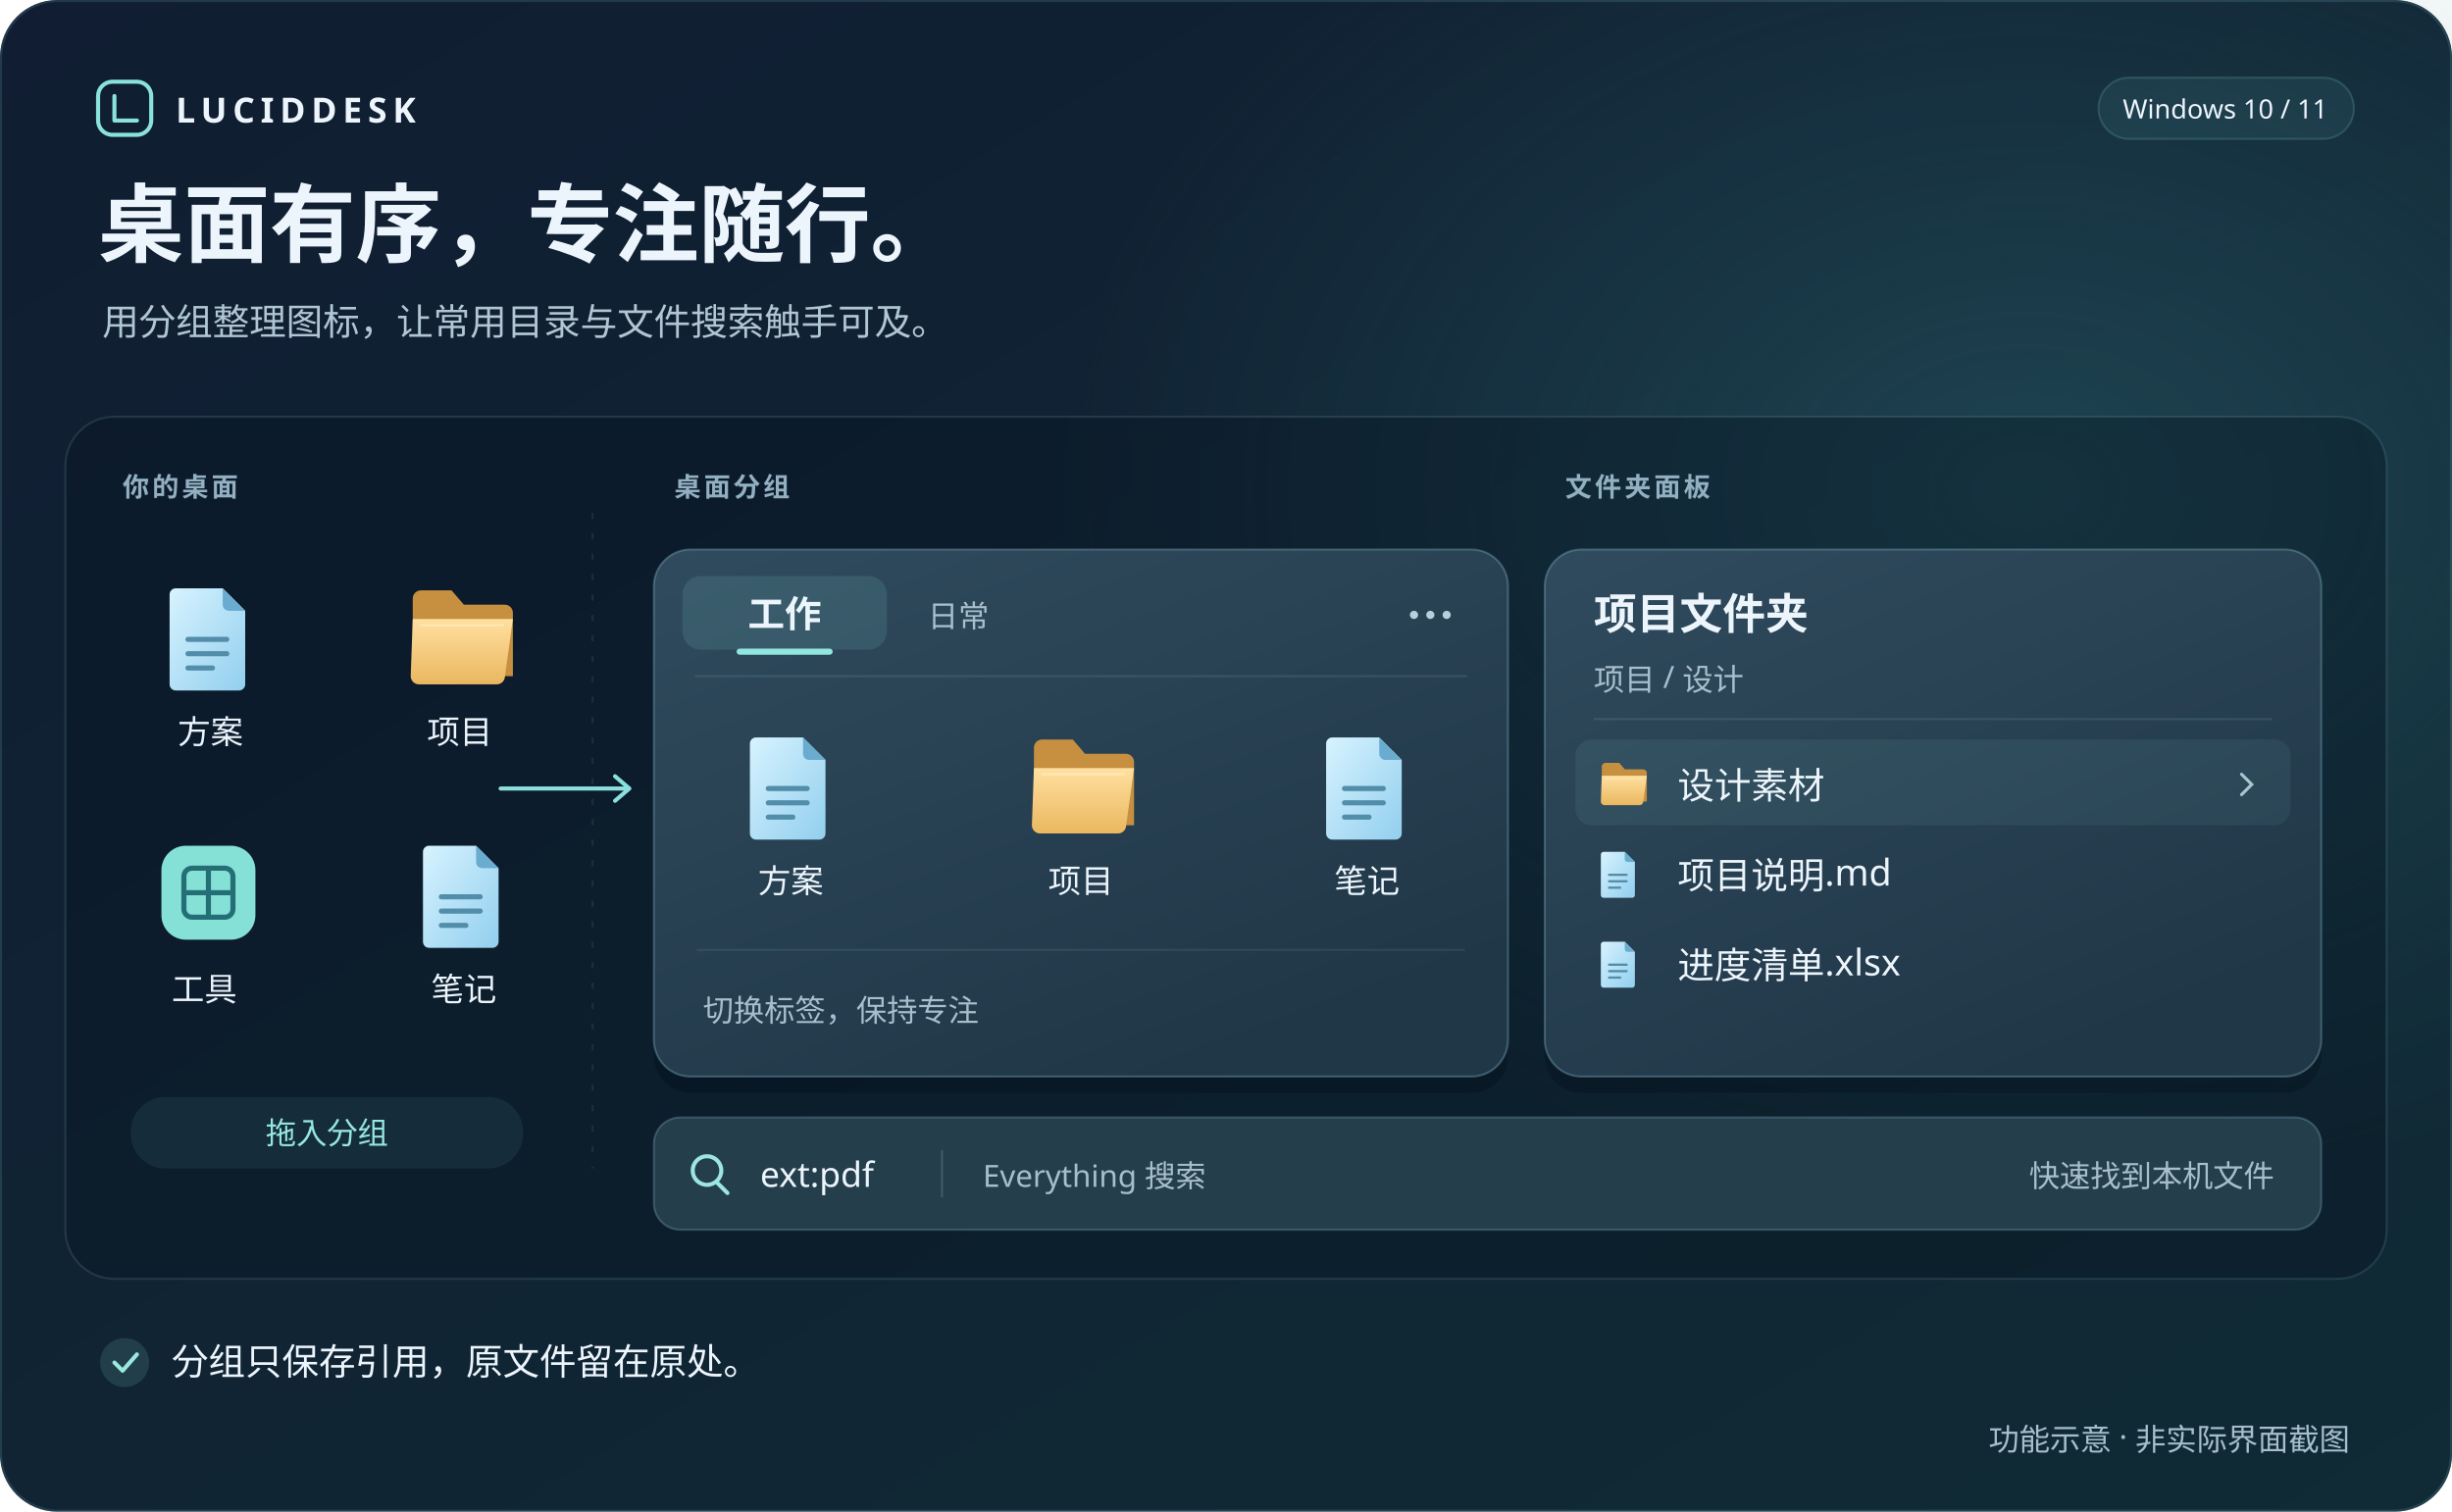
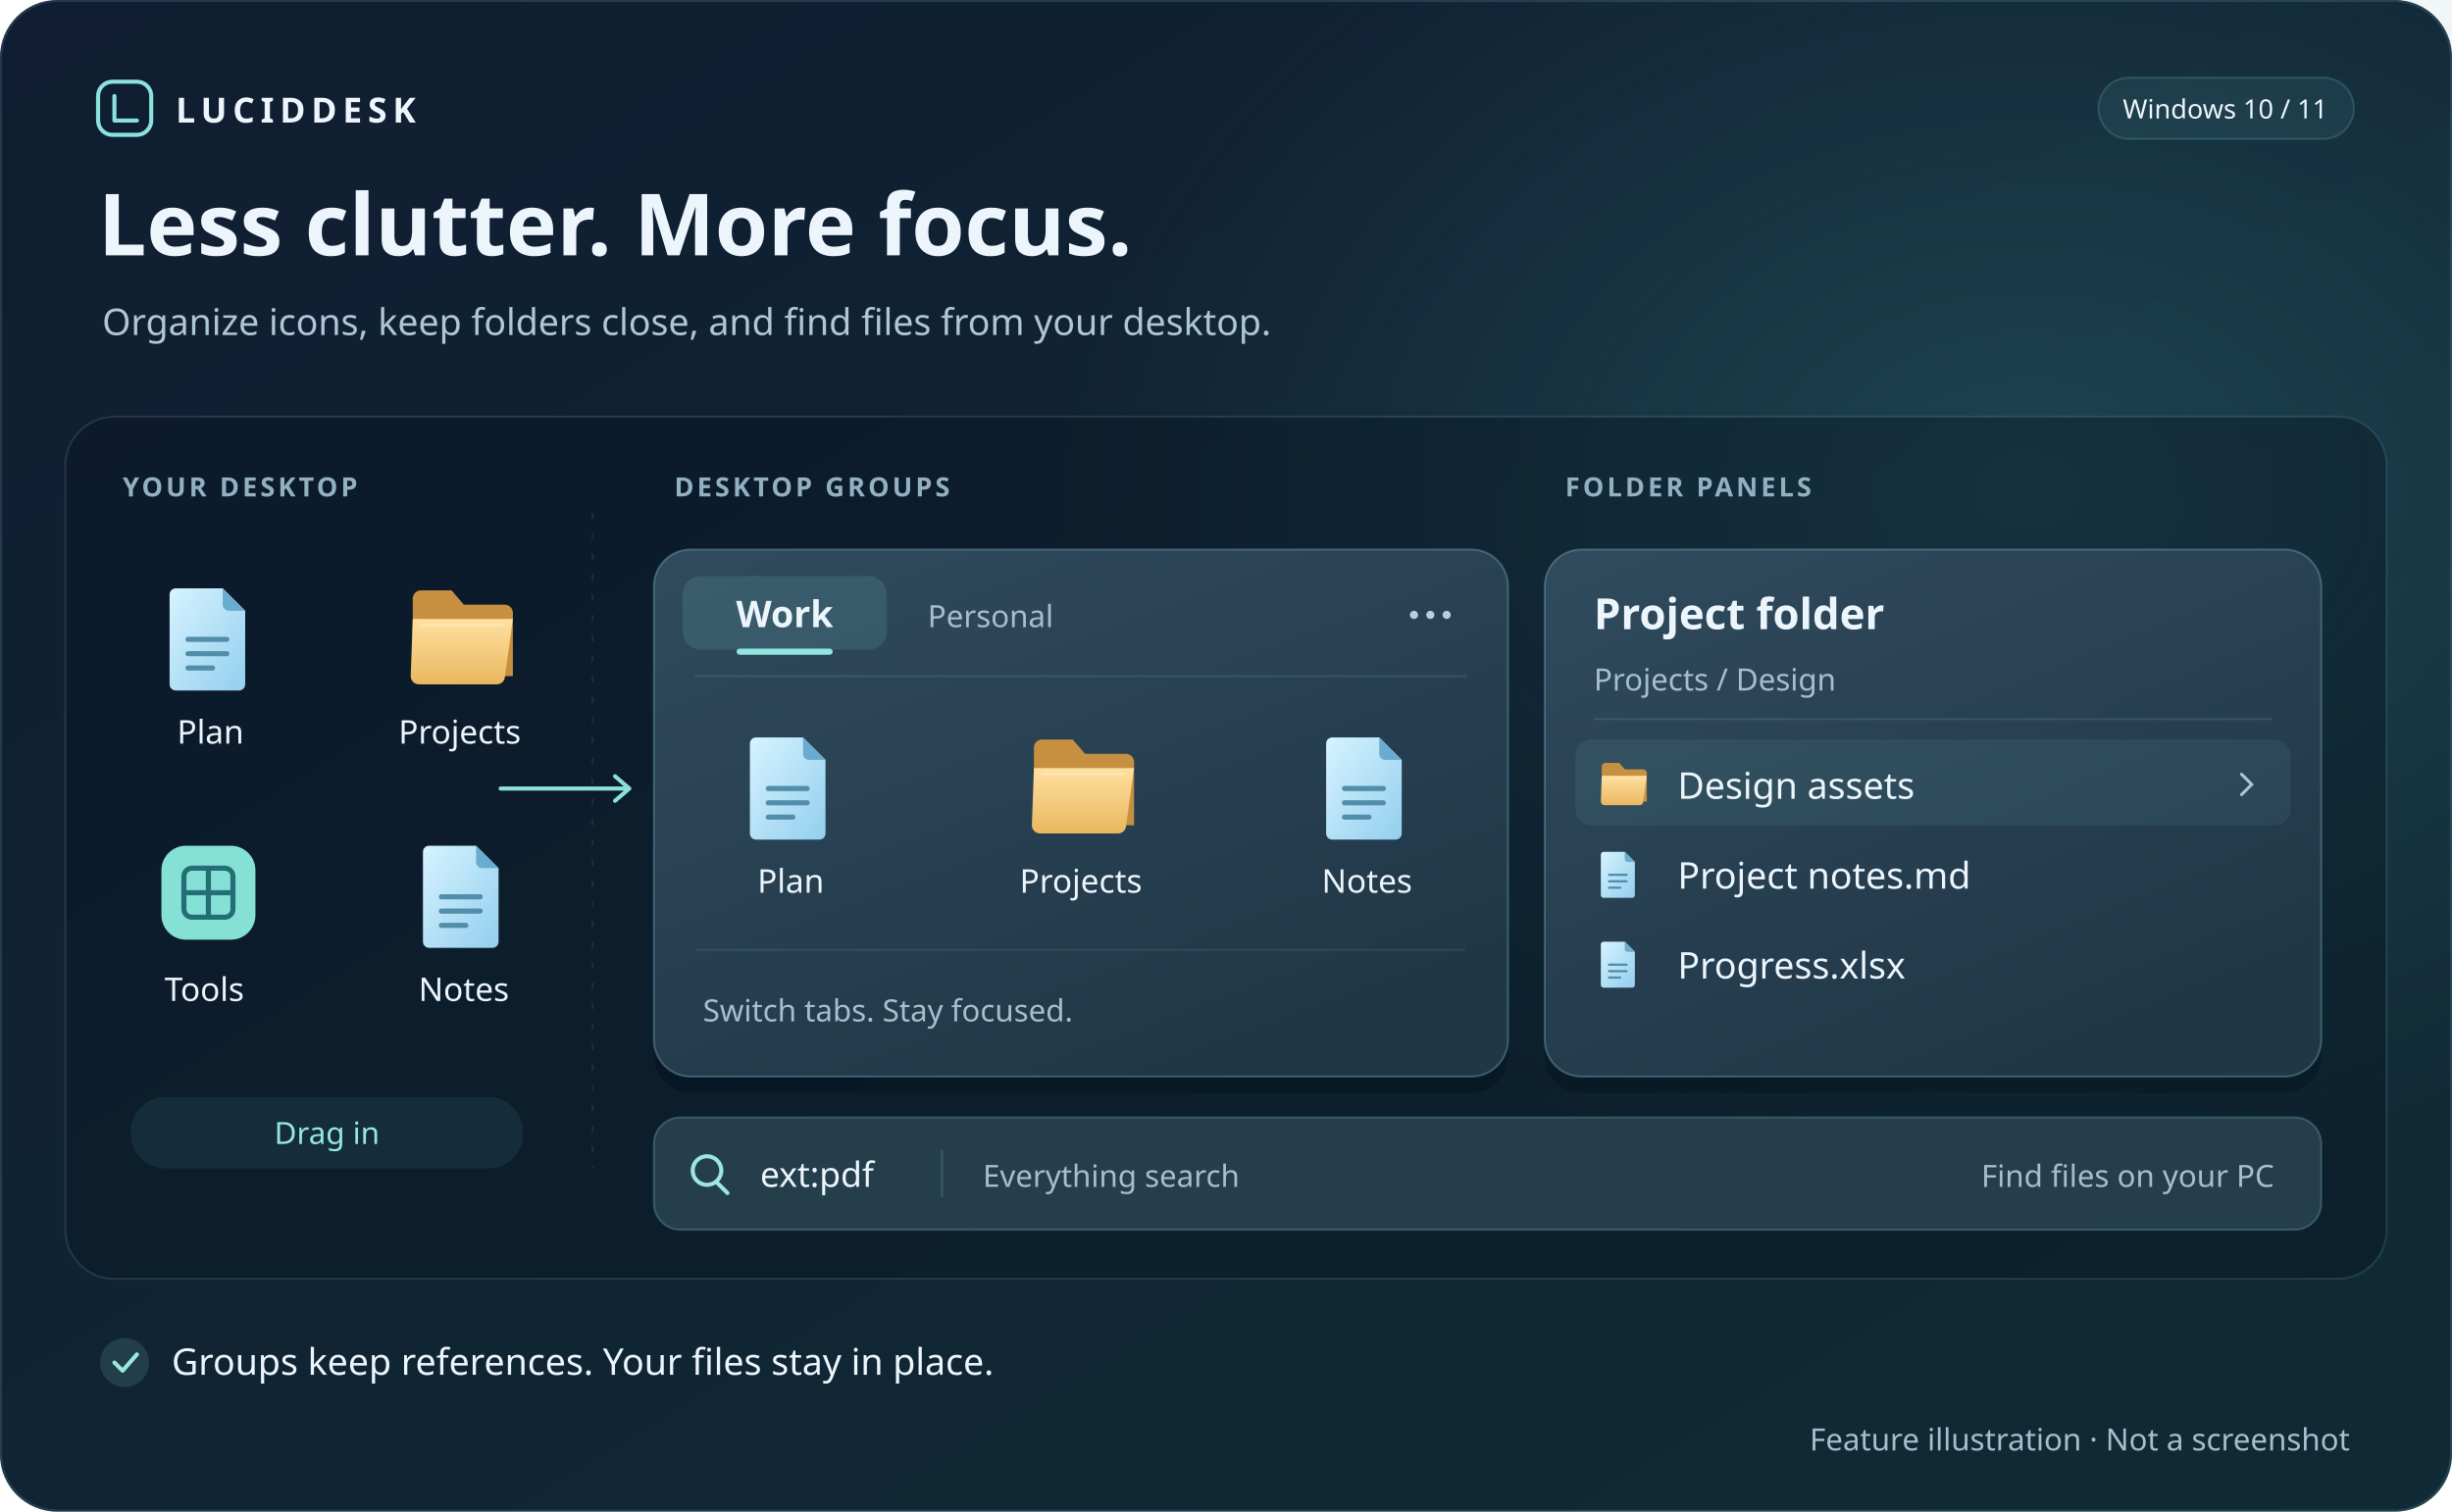
<svg xmlns="http://www.w3.org/2000/svg" xmlns:xlink="http://www.w3.org/1999/xlink" width="1200" height="740" viewBox="0 0 1200 740" role="img" aria-labelledby="title desc">
  <defs>
    <linearGradient id="bg" x1="0" y1="0" x2="1" y2="1">
      <stop stop-color="#101d32" />
      <stop offset="1" stop-color="#102b35" />
    </linearGradient>
    <radialGradient id="glow">
      <stop stop-color="#387c87" stop-opacity=".35" />
      <stop offset="1" stop-color="#387c87" stop-opacity="0" />
    </radialGradient>
    <linearGradient id="glass" x2=".6" y2="1">
      <stop stop-color="#304b5e" />
      <stop offset="1" stop-color="#203747" />
    </linearGradient>
    <linearGradient id="paper" x2="1" y2="1">
      <stop stop-color="#d7f3ff" />
      <stop offset="1" stop-color="#92cfee" />
    </linearGradient>
    <linearGradient id="gold" x2="0" y2="1">
      <stop stop-color="#ffe0a0" />
      <stop offset="1" stop-color="#eab75f" />
    </linearGradient>
    <g id="file">
      <path d="M4 0h23l11 11v36a3 3 0 0 1-3 3H4a3 3 0 0 1-3-3V3a3 3 0 0 1 3-3" fill="url(#paper)" />
      <path d="M27 0v8a3 3 0 0 0 3 3h8" fill="#6aaccf" />
      <path d="M10 25h19M10 32h19M10 39h12" fill="none" stroke="#528da9" stroke-width="2.5" stroke-linecap="round" />
    </g>
    <g id="folder">
      <path d="M2 5a4 4 0 0 1 4-4h15l6 7h20a4 4 0 0 1 4 4v31H2z" fill="#c78f40" />
      <path d="M2 15h49l-4 29a4 4 0 0 1-4 3H5a4 4 0 0 1-4-4z" fill="url(#gold)" />
      <path d="M6 18h40" stroke="#fff0c9" stroke-opacity=".6" stroke-linecap="round" />
    </g>
    <g id="app">
      <rect width="46" height="46" rx="12" fill="#85e0d6" />
      <rect x="11" y="11" width="24" height="24" rx="4" fill="none" stroke="#246f75" stroke-width="2.5" />
      <path d="M23 11v24M11 23h24" stroke="#246f75" stroke-width="2.5" />
    </g>
  </defs>
  <style>
 text {font-family:'Segoe UI','Microsoft YaHei',sans-serif;fill:#edf5fc}
 .body {font-size:18px} .small {font-size:15px;fill:#a7becd} .caption {font-size:13px;fill:#92b0c1;letter-spacing:1.5px;font-weight:600}
 .label {font-size:16px;text-anchor:middle} .heading {font-size:21px;font-weight:600} .teal {font-size:15px;fill:#96e6e2}
</style>
  <rect width="1200" height="740" rx="28" fill="url(#bg)" />
  <ellipse cx="990" cy="240" rx="470" ry="350" fill="url(#glow)" />
  <rect x=".5" y=".5" width="1199" height="739" rx="28" fill="none" stroke="#8ccad7" stroke-opacity=".16" />
  <g transform="translate(48 40)" fill="none" stroke="#8ae2de" stroke-width="2">
    <rect width="26" height="26" rx="7" />
    <path d="M8 7v12h11" stroke-linecap="round" stroke-linejoin="round" />
  </g>
  <text x="86" y="60" font-size="17" font-weight="600" letter-spacing="2.8">LUCIDDESK</text>
  <rect x="1027" y="38" width="125" height="30" rx="15" fill="#80dcd6" fill-opacity=".08" stroke="#80dcd6" stroke-opacity=".18" />
  <text x="1089" y="58" text-anchor="middle" font-size="13" fill="#b2d9de">Windows 10 / 11</text>
-   <text x="48" y="125" class="" font-size="42" font-weight="600">桌面有序，专注随行。</text>
-   <text x="50" y="164" class="body" style="fill:#afc6d4">用分组整理图标，让常用目录与文件搜索触手可及。</text>
+   <text x="48" y="125" class="" font-size="42" font-weight="600">Less clutter. More focus.</text>
+   <text x="50" y="164" class="body" style="fill:#afc6d4">Organize icons, keep folders close, and find files from your desktop.</text>
  <rect x="32" y="204" width="1136" height="422" rx="24" fill="#071420" fill-opacity=".38" stroke="#779bac" stroke-opacity=".2" />
  <path d="M290 251v321" stroke="#7995a6" stroke-opacity=".15" stroke-dasharray="3 7" />
-   <text x="60" y="243" class="caption">你的桌面</text>
-   <text x="330" y="243" class="caption">桌面分组</text>
-   <text x="766" y="243" class="caption">文件夹面板</text>
+   <text x="60" y="243" class="caption">YOUR DESKTOP</text>
+   <text x="330" y="243" class="caption">DESKTOP GROUPS</text>
+   <text x="766" y="243" class="caption">FOLDER PANELS</text>
  <use xlink:href="#file" x="82" y="288" />
-   <text x="103" y="364" class="label">方案</text>
+   <text x="103" y="364" class="label">Plan</text>
  <use xlink:href="#folder" x="200" y="288" />
-   <text x="225" y="364" class="label">项目</text>
+   <text x="225" y="364" class="label">Projects</text>
  <use xlink:href="#app" x="79" y="414" />
-   <text x="100" y="490" class="label">工具</text>
+   <text x="100" y="490" class="label">Tools</text>
  <use xlink:href="#file" x="206" y="414" />
-   <text x="227" y="490" class="label">笔记</text>
+   <text x="227" y="490" class="label">Notes</text>
  <path d="M245 386h63m-7-6 7 6-7 6" fill="none" stroke="#8be0de" stroke-width="2" stroke-linecap="round" stroke-linejoin="round" />
  <rect x="64" y="537" width="192" height="35" rx="17" fill="#86e1dd" fill-opacity=".08" />
-   <text x="160" y="560" class="teal" text-anchor="middle">拖入分组</text>
+   <text x="160" y="560" class="teal" text-anchor="middle">Drag in</text>
  <rect x="320" y="277" width="418" height="258" rx="18" fill="#030c16" fill-opacity=".3" />
  <rect x="320" y="269" width="418" height="258" rx="18" fill="url(#glass)" stroke="#88b9cb" stroke-opacity=".35" />
  <rect x="756" y="277" width="380" height="258" rx="18" fill="#030c16" fill-opacity=".3" />
  <rect x="756" y="269" width="380" height="258" rx="18" fill="url(#glass)" stroke="#88b9cb" stroke-opacity=".35" />
  <rect x="334" y="282" width="100" height="36" rx="9" fill="#87dedb" fill-opacity=".13" />
  <path d="M362 319h44" stroke="#91e7e0" stroke-width="3" stroke-linecap="round" />
  <path d="M340 331h378" stroke="#94bfce" stroke-opacity=".15" />
  <g fill="#b6cfdc">
    <circle cx="692" cy="301" r="2" />
    <circle cx="700" cy="301" r="2" />
    <circle cx="708" cy="301" r="2" />
  </g>
-   <text x="384" y="307" class="body" text-anchor="middle" font-weight="600">工作</text>
-   <text x="454" y="307" class="small">日常</text>
+   <text x="384" y="307" class="body" text-anchor="middle" font-weight="600">Work</text>
+   <text x="454" y="307" class="small">Personal</text>
  <use xlink:href="#file" x="366" y="361" />
-   <text x="387" y="437" class="label">方案</text>
+   <text x="387" y="437" class="label">Plan</text>
  <use xlink:href="#folder" x="504" y="361" />
-   <text x="529" y="437" class="label">项目</text>
+   <text x="529" y="437" class="label">Projects</text>
  <use xlink:href="#file" x="648" y="361" />
-   <text x="669" y="437" class="label">笔记</text>
+   <text x="669" y="437" class="label">Notes</text>
  <path d="M341 465h376" stroke="#94bfce" stroke-opacity=".12" />
-   <text x="344" y="500" class="small">切换标签，保持专注</text>
-   <text x="780" y="308" class="heading">项目文件夹</text>
-   <text x="780" y="338" class="small">项目 / 设计</text>
+   <text x="344" y="500" class="small">Switch tabs. Stay focused.</text>
+   <text x="780" y="308" class="heading">Project folder</text>
+   <text x="780" y="338" class="small">Projects / Design</text>
  <path d="M780 352h332" stroke="#94bfce" stroke-opacity=".15" />
  <rect x="771" y="362" width="350" height="42" rx="8" fill="#91d6d6" fill-opacity=".08" />
  <use xlink:href="#folder" transform="translate(783 373) scale(.45)" />
-   <text x="821" y="391" class="body">设计素材</text>
+   <text x="821" y="391" class="body">Design assets</text>
  <use xlink:href="#file" transform="translate(783 417) scale(.45)" />
-   <text x="821" y="435" class="body">项目说明.md</text>
+   <text x="821" y="435" class="body">Project notes.md</text>
  <use xlink:href="#file" transform="translate(783 461) scale(.45)" />
-   <text x="821" y="479" class="body">进度清单.xlsx</text>
+   <text x="821" y="479" class="body">Progress.xlsx</text>
  <path d="m1097 379 5 5-5 5" fill="none" stroke="#a9c7d1" stroke-width="1.5" stroke-linecap="round" />
  <rect x="320" y="547" width="816" height="55" rx="13" fill="#243e4c" stroke="#85b5c5" stroke-opacity=".3" />
  <circle cx="346" cy="573" r="7" fill="none" stroke="#9de6e2" stroke-width="2" />
  <path d="m351 579 5 5" stroke="#9de6e2" stroke-width="2" stroke-linecap="round" />
  <text x="372" y="581" font-size="17">ext:pdf</text>
  <path d="M461 563v23" stroke="#8eb1bf" stroke-opacity=".25" />
-   <text x="481" y="581" class="small">Everything 搜索</text>
-   <text x="1113" y="581" class="small" text-anchor="end">快速找到本机文件</text>
+   <text x="481" y="581" class="small">Everything search</text>
+   <text x="1113" y="581" class="small" text-anchor="end">Find files on your PC</text>
  <circle cx="61" cy="667" r="12" fill="#8fe2d9" fill-opacity=".14" />
  <path d="m56 667 4 4 7-8" fill="none" stroke="#9ae8de" stroke-width="2" stroke-linecap="round" stroke-linejoin="round" />
-   <text x="84" y="673" class="body">分组只保存引用，原文件留在原处。</text>
-   <text x="1150" y="710" class="small" text-anchor="end">功能示意 · 非实际界面截图</text>
+   <text x="84" y="673" class="body">Groups keep references. Your files stay in place.</text>
+   <text x="1150" y="710" class="small" text-anchor="end">Feature illustration · Not a screenshot</text>
</svg>
